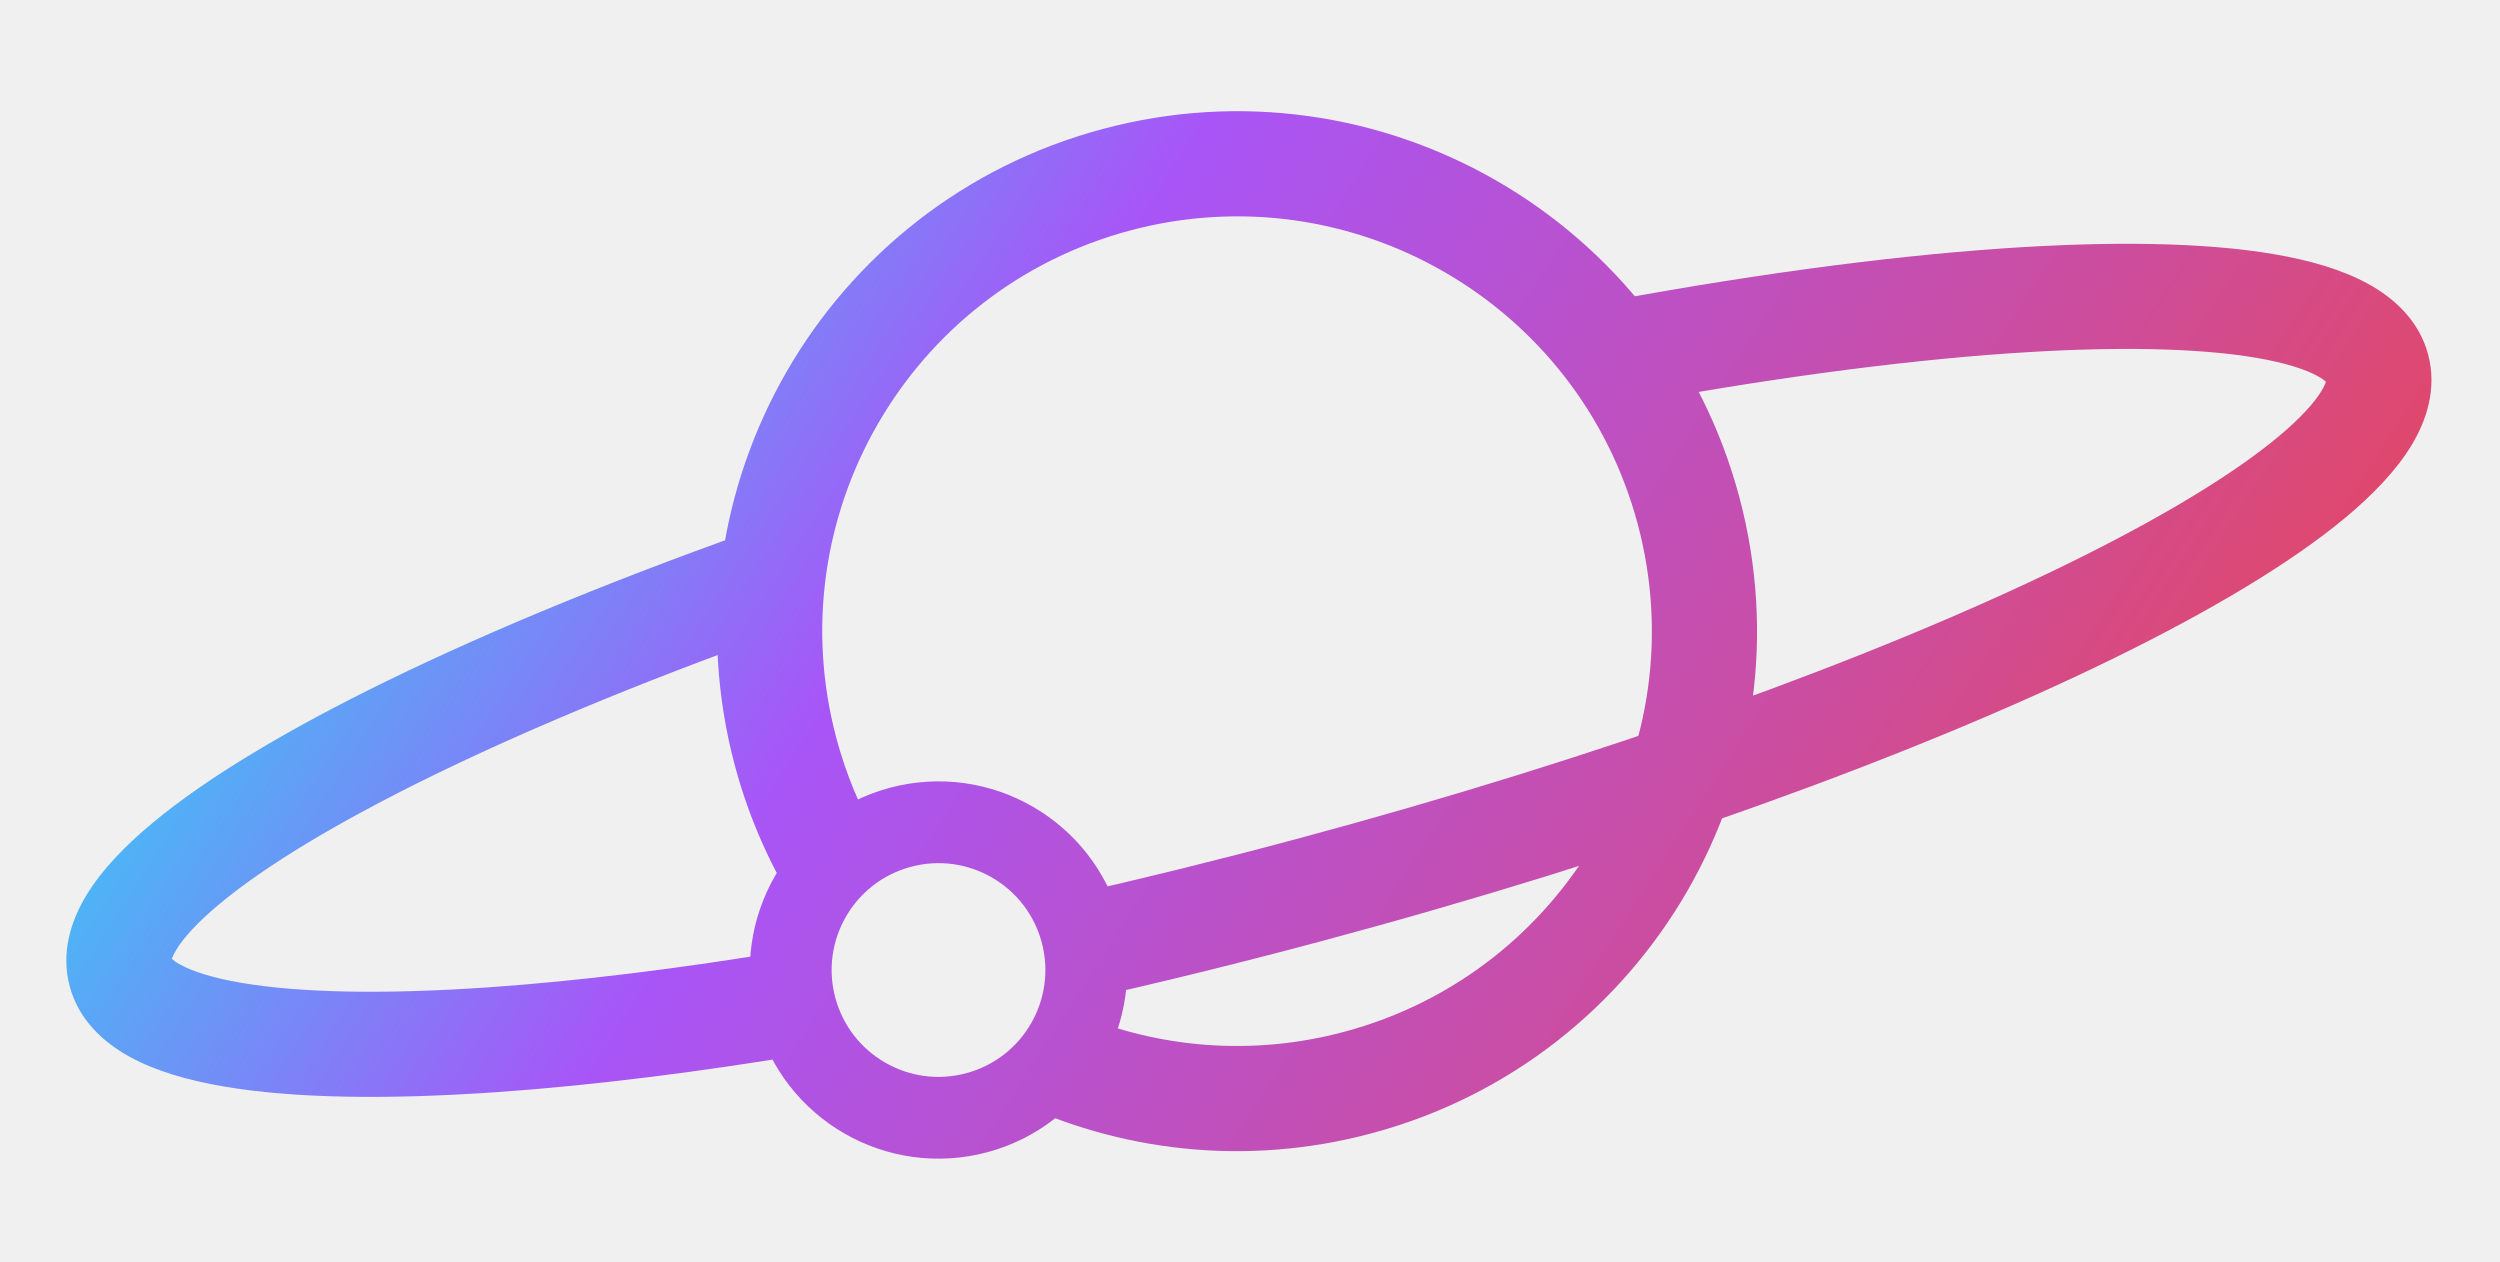
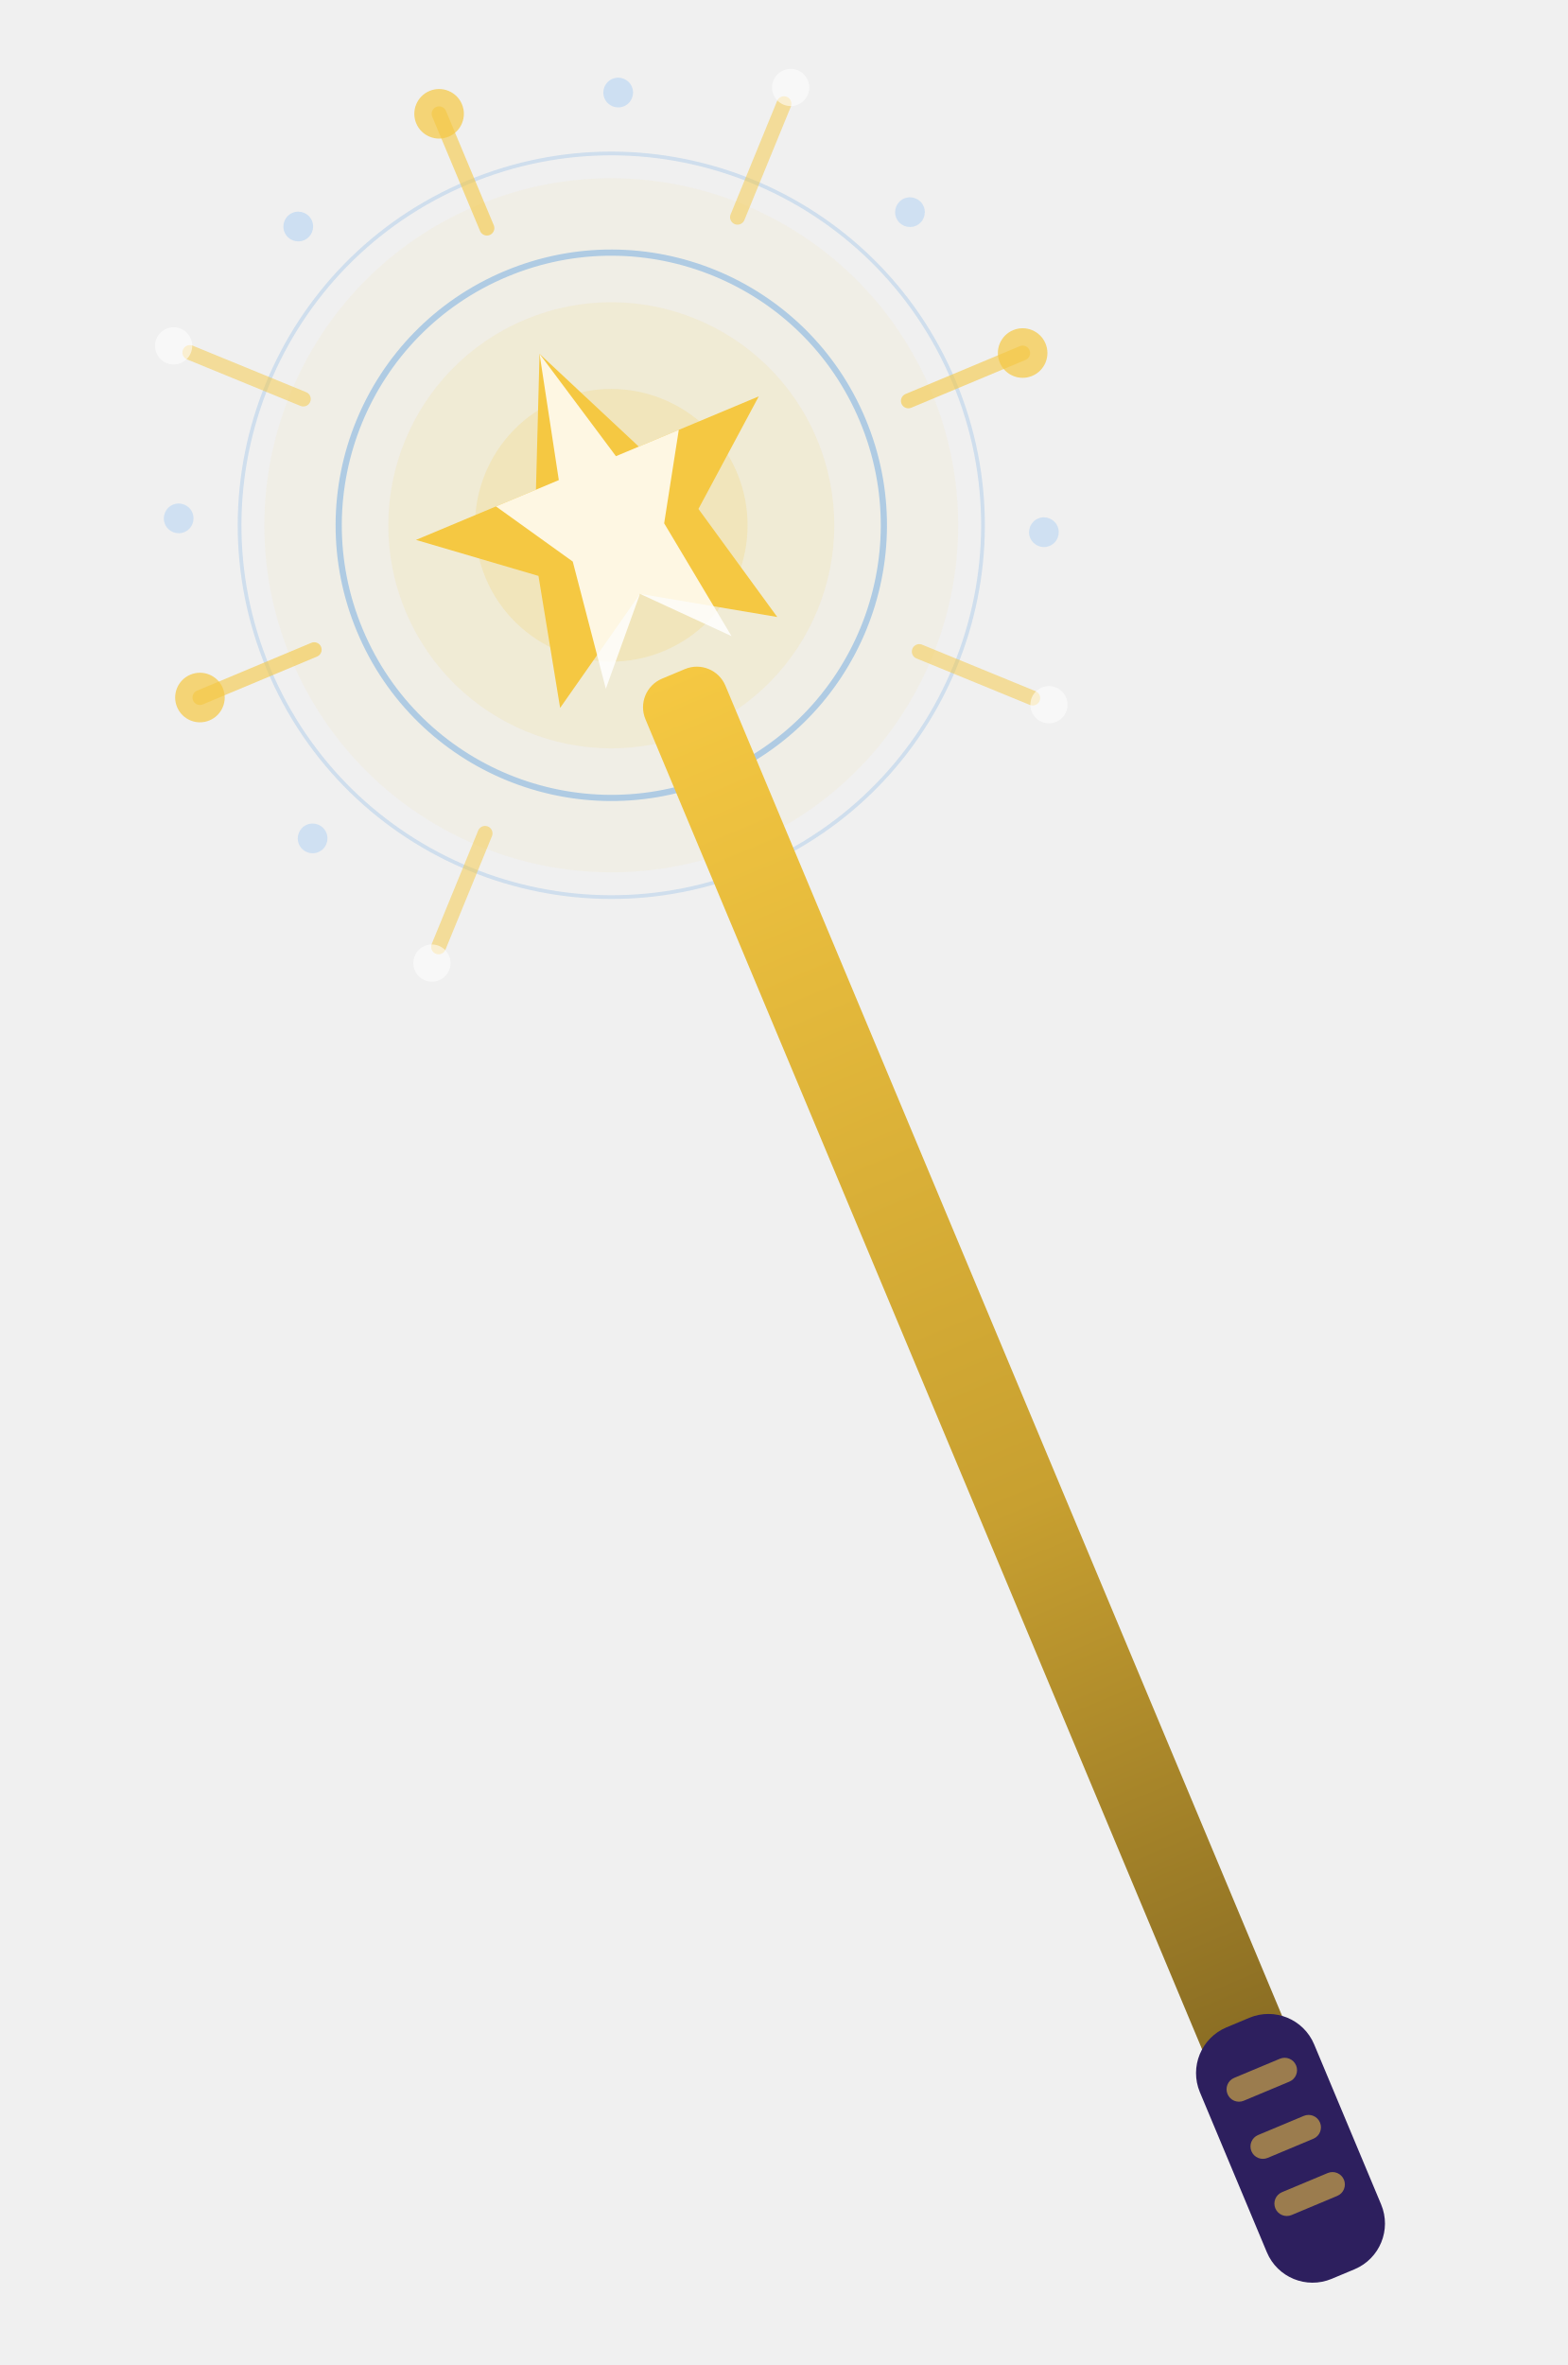
- <svg xmlns="http://www.w3.org/2000/svg" width="214" height="108" viewBox="0 0 214 108" fill="none">
-   <g clip-path="url(#clip0_16_445)">
-     <mask id="mask0_16_445" style="mask-type:alpha" maskUnits="userSpaceOnUse" x="5" y="9" width="204" height="91">
-       <path d="M94.375 11.045C118.114 4.684 142.515 18.772 148.876 42.511C155.237 66.25 141.149 90.651 117.41 97.012C106.651 99.895 95.756 98.579 86.466 94.066C89.295 92.465 91.355 89.846 92.3 86.823C99.274 89.72 107.222 90.424 115.08 88.319C134.019 83.244 145.257 63.778 140.183 44.84C135.108 25.902 115.642 14.664 96.704 19.738C77.766 24.812 66.528 44.279 71.602 63.217C72.4 66.194 73.553 68.981 75.004 71.544C72.014 72.896 69.745 75.329 68.542 78.235C66.073 74.424 64.147 70.169 62.909 65.546C56.548 41.807 70.636 17.406 94.375 11.045Z" fill="#A662E7" />
-       <circle cx="80.336" cy="83.034" r="12.646" transform="rotate(-15 80.3362 83.0335)" stroke="#A662E7" stroke-width="7" />
-       <path d="M135.536 26.178C148.864 23.641 161.036 21.985 171.328 21.272C180.67 20.624 188.697 20.734 194.705 21.766C197.695 22.28 200.451 23.065 202.675 24.279C204.901 25.493 207.062 27.412 207.845 30.334C208.628 33.257 207.716 35.999 206.396 38.164C205.076 40.327 203.082 42.384 200.75 44.324C196.063 48.222 189.166 52.331 180.751 56.441C163.855 64.695 139.983 73.365 113.118 80.563C106.17 82.425 99.345 84.1 92.721 85.584C93.108 83.715 93.08 81.73 92.552 79.76C92.256 78.657 91.822 77.628 91.276 76.686C97.604 75.259 104.131 73.653 110.788 71.87C137.27 64.774 160.565 56.286 176.801 48.355C184.953 44.373 191.114 40.633 194.995 37.405C196.947 35.782 198.115 34.456 198.712 33.477C198.948 33.089 199.051 32.83 199.096 32.678C198.982 32.571 198.763 32.397 198.364 32.179C197.357 31.63 195.683 31.066 193.182 30.636C188.206 29.781 181.001 29.622 171.95 30.25C162.224 30.924 150.639 32.486 137.872 34.895L135.536 26.178ZM68.79 53.409C56.552 57.7 45.757 62.134 37.011 66.406C28.859 70.389 22.698 74.129 18.817 77.357C16.865 78.98 15.697 80.306 15.1 81.284C14.863 81.673 14.76 81.933 14.715 82.083C14.829 82.191 15.049 82.365 15.448 82.582C16.455 83.132 18.129 83.696 20.631 84.126C25.606 84.981 32.811 85.139 41.862 84.512C49.478 83.984 58.234 82.911 67.804 81.314C67.581 82.935 67.671 84.626 68.121 86.306C68.493 87.695 69.083 88.968 69.843 90.097C59.799 91.788 50.562 92.93 42.484 93.49C33.142 94.138 25.115 94.028 19.107 92.995C16.117 92.481 13.361 91.697 11.137 90.483C8.911 89.268 6.75 87.35 5.967 84.427C5.184 81.505 6.096 78.763 7.417 76.598C8.736 74.435 10.73 72.377 13.062 70.438C17.749 66.539 24.647 62.43 33.061 58.32C42.317 53.799 53.667 49.153 66.455 44.693L68.79 53.409Z" fill="#A662E7" />
-     </mask>
-     <g mask="url(#mask0_16_445)">
-       <rect x="-15.642" y="32.76" width="224" height="104" transform="rotate(-15 -15.6422 32.7596)" fill="url(#paint0_linear_16_445)" />
-     </g>
+ <svg xmlns="http://www.w3.org/2000/svg" width="547" height="825" viewBox="0 0 547 825" fill="none">
+   <g clip-path="url(#clip0_1_86)">
+     <path opacity="0.06" d="M260.038 294.879C321.695 269.069 350.755 198.163 324.945 136.506C299.135 74.849 228.228 45.789 166.571 71.599C104.914 97.409 75.855 168.316 101.665 229.973C127.475 291.63 198.381 320.689 260.038 294.879Z" fill="#F5C842" />
+     <path opacity="0.1" d="M243.348 255.008C282.984 238.416 301.666 192.833 285.073 153.196C268.481 113.56 222.898 94.878 183.262 111.471C143.625 128.063 124.944 173.646 141.536 213.282C158.128 252.919 203.711 271.6 243.348 255.008Z" fill="#F5C842" />
+     <path opacity="0.18" d="M231.664 227.098C255.887 216.958 267.303 189.102 257.163 164.88C247.024 140.657 219.168 129.241 194.945 139.381C170.723 149.52 159.306 177.376 169.446 201.599C179.586 225.821 207.442 237.238 231.664 227.098Z" fill="#F5C842" />
+     <path opacity="0.35" d="M250.024 270.956C298.469 250.677 321.301 194.965 301.022 146.52C280.742 98.075 225.03 75.243 176.586 95.522C128.141 115.801 105.308 171.514 125.588 219.958C145.867 268.403 201.579 291.236 250.024 270.956Z" stroke="#378ADD" stroke-width="2.161" />
+     <path opacity="0.18" d="M263.376 302.854C329.437 275.2 360.573 199.229 332.919 133.168C305.265 67.106 229.294 35.971 163.233 63.625C97.172 91.279 66.037 167.25 93.69 233.311C121.344 299.372 197.315 330.507 263.376 302.854Z" stroke="#378ADD" stroke-width="1.297" />
+     <path opacity="0.6" d="M153.219 39.702L169.909 79.573" stroke="#F5C842" stroke-width="5.187" stroke-linecap="round" />
+     <path opacity="0.6" d="M273.391 326.776L256.7 286.905" stroke="#F5C842" stroke-width="5.187" stroke-linecap="round" />
+     <path opacity="0.6" d="M69.767 243.325L109.639 226.635" stroke="#F5C842" stroke-width="5.187" stroke-linecap="round" />
+     <path opacity="0.6" d="M356.842 123.153L316.97 139.844" stroke="#F5C842" stroke-width="5.187" stroke-linecap="round" />
+     <path opacity="0.5" d="M66.244 122.969L105.837 139.196" stroke="#F5C842" stroke-width="5.187" stroke-linecap="round" />
+     <path opacity="0.5" d="M273.575 36.178L257.348 75.772" stroke="#F5C842" stroke-width="5.187" stroke-linecap="round" />
+     <path opacity="0.5" d="M153.034 330.3L169.261 290.707" stroke="#F5C842" stroke-width="5.187" stroke-linecap="round" />
+     <path opacity="0.5" d="M360.366 243.51L320.772 227.283" stroke="#F5C842" stroke-width="5.187" stroke-linecap="round" />
+     <path opacity="0.7" d="M156.557 47.676C160.961 45.833 163.037 40.768 161.193 36.364C159.349 31.96 154.285 29.884 149.881 31.728C145.477 33.571 143.401 38.636 145.244 43.04C147.088 47.444 152.153 49.52 156.557 47.676Z" fill="#F5C842" />
+     <path opacity="0.7" d="M276.729 334.751C281.133 332.907 283.208 327.842 281.365 323.438C279.521 319.034 274.457 316.959 270.052 318.802C265.648 320.646 263.573 325.71 265.416 330.115C267.26 334.519 272.325 336.594 276.729 334.751Z" fill="#F5C842" />
+     <path opacity="0.7" d="M73.106 251.299C77.51 249.456 79.585 244.391 77.742 239.987C75.898 235.583 70.834 233.507 66.429 235.351C62.025 237.194 59.95 242.259 61.793 246.663C63.637 251.067 68.702 253.143 73.106 251.299Z" fill="#F5C842" />
+     <path opacity="0.7" d="M360.18 131.128C364.584 129.284 366.66 124.219 364.816 119.815C362.973 115.411 357.908 113.335 353.504 115.179C349.1 117.023 347.024 122.087 348.868 126.491C350.711 130.896 355.776 132.971 360.18 131.128Z" fill="#F5C842" />
+     <path opacity="0.55" d="M63.091 126.631C66.394 125.249 67.951 121.45 66.568 118.147C65.185 114.844 61.387 113.287 58.084 114.67C54.781 116.053 53.224 119.851 54.607 123.154C55.989 126.457 59.788 128.014 63.091 126.631Z" fill="white" />
+     <path opacity="0.55" d="M278.397 36.503C281.7 35.12 283.257 31.321 281.874 28.018C280.491 24.715 276.693 23.159 273.39 24.541C270.087 25.924 268.53 29.723 269.912 33.026C271.295 36.329 275.094 37.885 278.397 36.503Z" fill="white" />
+     <path opacity="0.55" d="M153.22 341.937C156.523 340.555 158.08 336.756 156.697 333.453C155.314 330.15 151.516 328.593 148.213 329.976C144.91 331.358 143.353 335.157 144.736 338.46C146.118 341.763 149.917 343.32 153.22 341.937Z" fill="white" />
+     <path opacity="0.55" d="M368.526 251.808C371.829 250.426 373.385 246.627 372.003 243.324C370.62 240.021 366.821 238.464 363.518 239.847C360.215 241.23 358.659 245.028 360.041 248.331C361.424 251.634 365.223 253.191 368.526 251.808Z" fill="white" />
+     <path opacity="0.6" d="M217.718 37.069C220.36 35.962 221.606 32.923 220.5 30.281C219.393 27.639 216.355 26.393 213.712 27.499C211.07 28.605 209.824 31.644 210.93 34.287C212.037 36.929 215.075 38.175 217.718 37.069Z" fill="#B5D4F4" />
+     <path opacity="0.6" d="M106.078 83.802C108.72 82.696 109.966 79.657 108.86 77.014C107.753 74.372 104.715 73.127 102.072 74.233C99.43 75.339 98.184 78.378 99.29 81.02C100.397 83.663 103.435 84.908 106.078 83.802Z" fill="#B5D4F4" />
+     <path opacity="0.55" d="M319.529 78.794C322.172 77.688 323.417 74.649 322.311 72.007C321.205 69.364 318.166 68.119 315.524 69.225C312.881 70.331 311.636 73.37 312.742 76.012C313.848 78.655 316.887 79.9 319.529 78.794Z" fill="#B5D4F4" />
+     <path opacity="0.55" d="M64.352 185.613C66.995 184.507 68.24 181.468 67.134 178.826C66.028 176.184 62.989 174.938 60.346 176.044C57.704 177.15 56.459 180.189 57.565 182.832C58.671 185.474 61.71 186.72 64.352 185.613Z" fill="#B5D4F4" />
+     <path opacity="0.55" d="M366.263 190.434C368.905 189.328 370.151 186.289 369.045 183.647C367.938 181.004 364.9 179.759 362.257 180.865C359.615 181.971 358.369 185.01 359.475 187.652C360.582 190.295 363.62 191.54 366.263 190.434Z" fill="#B5D4F4" />
+     <path opacity="0.55" d="M111.086 297.253C113.728 296.147 114.974 293.108 113.867 290.466C112.761 287.824 109.722 286.578 107.08 287.684C104.438 288.79 103.192 291.829 104.298 294.472C105.404 297.114 108.443 298.36 111.086 297.253Z" fill="#B5D4F4" />
+     <path d="M188.269 123.432L222.902 155.793L264.767 138.268L243.718 177.537L271.211 215.229L223.319 207.162L195.455 246.941L187.898 200.903L145.152 188.339L187.017 170.814L188.269 123.432Z" fill="#F5C842" />
+     <path opacity="0.85" d="M188.269 123.432L214.927 159.131L236.857 149.951L231.757 182.544L255.263 221.905L223.319 207.162L211.404 240.265L199.86 195.896L173.062 176.656L194.992 167.476L188.269 123.432Z" fill="white" />
+     <path d="M238.99 233.403L231.015 236.741C225.51 239.046 222.916 245.377 225.22 250.882L437.19 757.249C439.494 762.754 445.825 765.349 451.33 763.044L459.304 759.706C464.809 757.401 467.404 751.071 465.1 745.565L253.13 239.198C250.826 233.693 244.495 231.099 238.99 233.403Z" fill="url(#paint0_linear_1_86)" />
+     <path d="M435.938 703.886L427.963 707.224C419.155 710.911 415.004 721.041 418.691 729.849L442.058 785.669C445.745 794.477 455.874 798.628 464.682 794.941L472.657 791.603C481.465 787.916 485.616 777.787 481.929 768.978L458.562 713.158C454.875 704.35 444.746 700.199 435.938 703.886Z" fill="#2D1F5E" />
+     <path opacity="0.55" d="M446.601 718.166L430.652 724.842C428.45 725.764 427.413 728.296 428.334 730.498C429.256 732.7 431.788 733.738 433.991 732.816L449.939 726.14C452.141 725.218 453.179 722.686 452.257 720.484C451.335 718.282 448.803 717.244 446.601 718.166Z" fill="#F5C842" />
+     <path opacity="0.55" d="M454.946 738.101L438.998 744.777C436.796 745.699 435.758 748.232 436.68 750.434C437.601 752.636 440.134 753.673 442.336 752.752L458.284 746.075C460.486 745.154 461.524 742.621 460.602 740.419C459.681 738.217 457.148 737.179 454.946 738.101Z" fill="#F5C842" />
+     <path opacity="0.55" d="M463.292 758.037L447.343 764.713C445.141 765.635 444.103 768.167 445.025 770.369C445.947 772.571 448.479 773.609 450.681 772.687L466.63 766.011C468.832 765.089 469.87 762.557 468.948 760.355C468.026 758.153 465.494 757.115 463.292 758.037Z" fill="#F5C842" />
  </g>
  <defs>
-     <linearGradient id="paint0_linear_16_445" x1="60.358" y1="9.26" x2="182.217" y2="143.747" gradientUnits="userSpaceOnUse">
-       <stop stop-color="#3BC7F6" />
-       <stop offset="0.298" stop-color="#A855F7" />
-       <stop offset="0.693" stop-color="#CC4D9E" />
-       <stop offset="1" stop-color="#EF4444" />
+     <linearGradient id="paint0_linear_1_86" x1="221.047" y1="240.914" x2="441.362" y2="767.217" gradientUnits="userSpaceOnUse">
+       <stop stop-color="#F5C842" />
+       <stop offset="0.55" stop-color="#C8A030" />
+       <stop offset="1" stop-color="#7A6020" />
    </linearGradient>
-     <clipPath id="clip0_16_445">
-       <rect width="214" height="108" fill="white" />
+     <clipPath id="clip0_1_86">
+       <rect width="547" height="825" fill="white" />
    </clipPath>
  </defs>
</svg>
